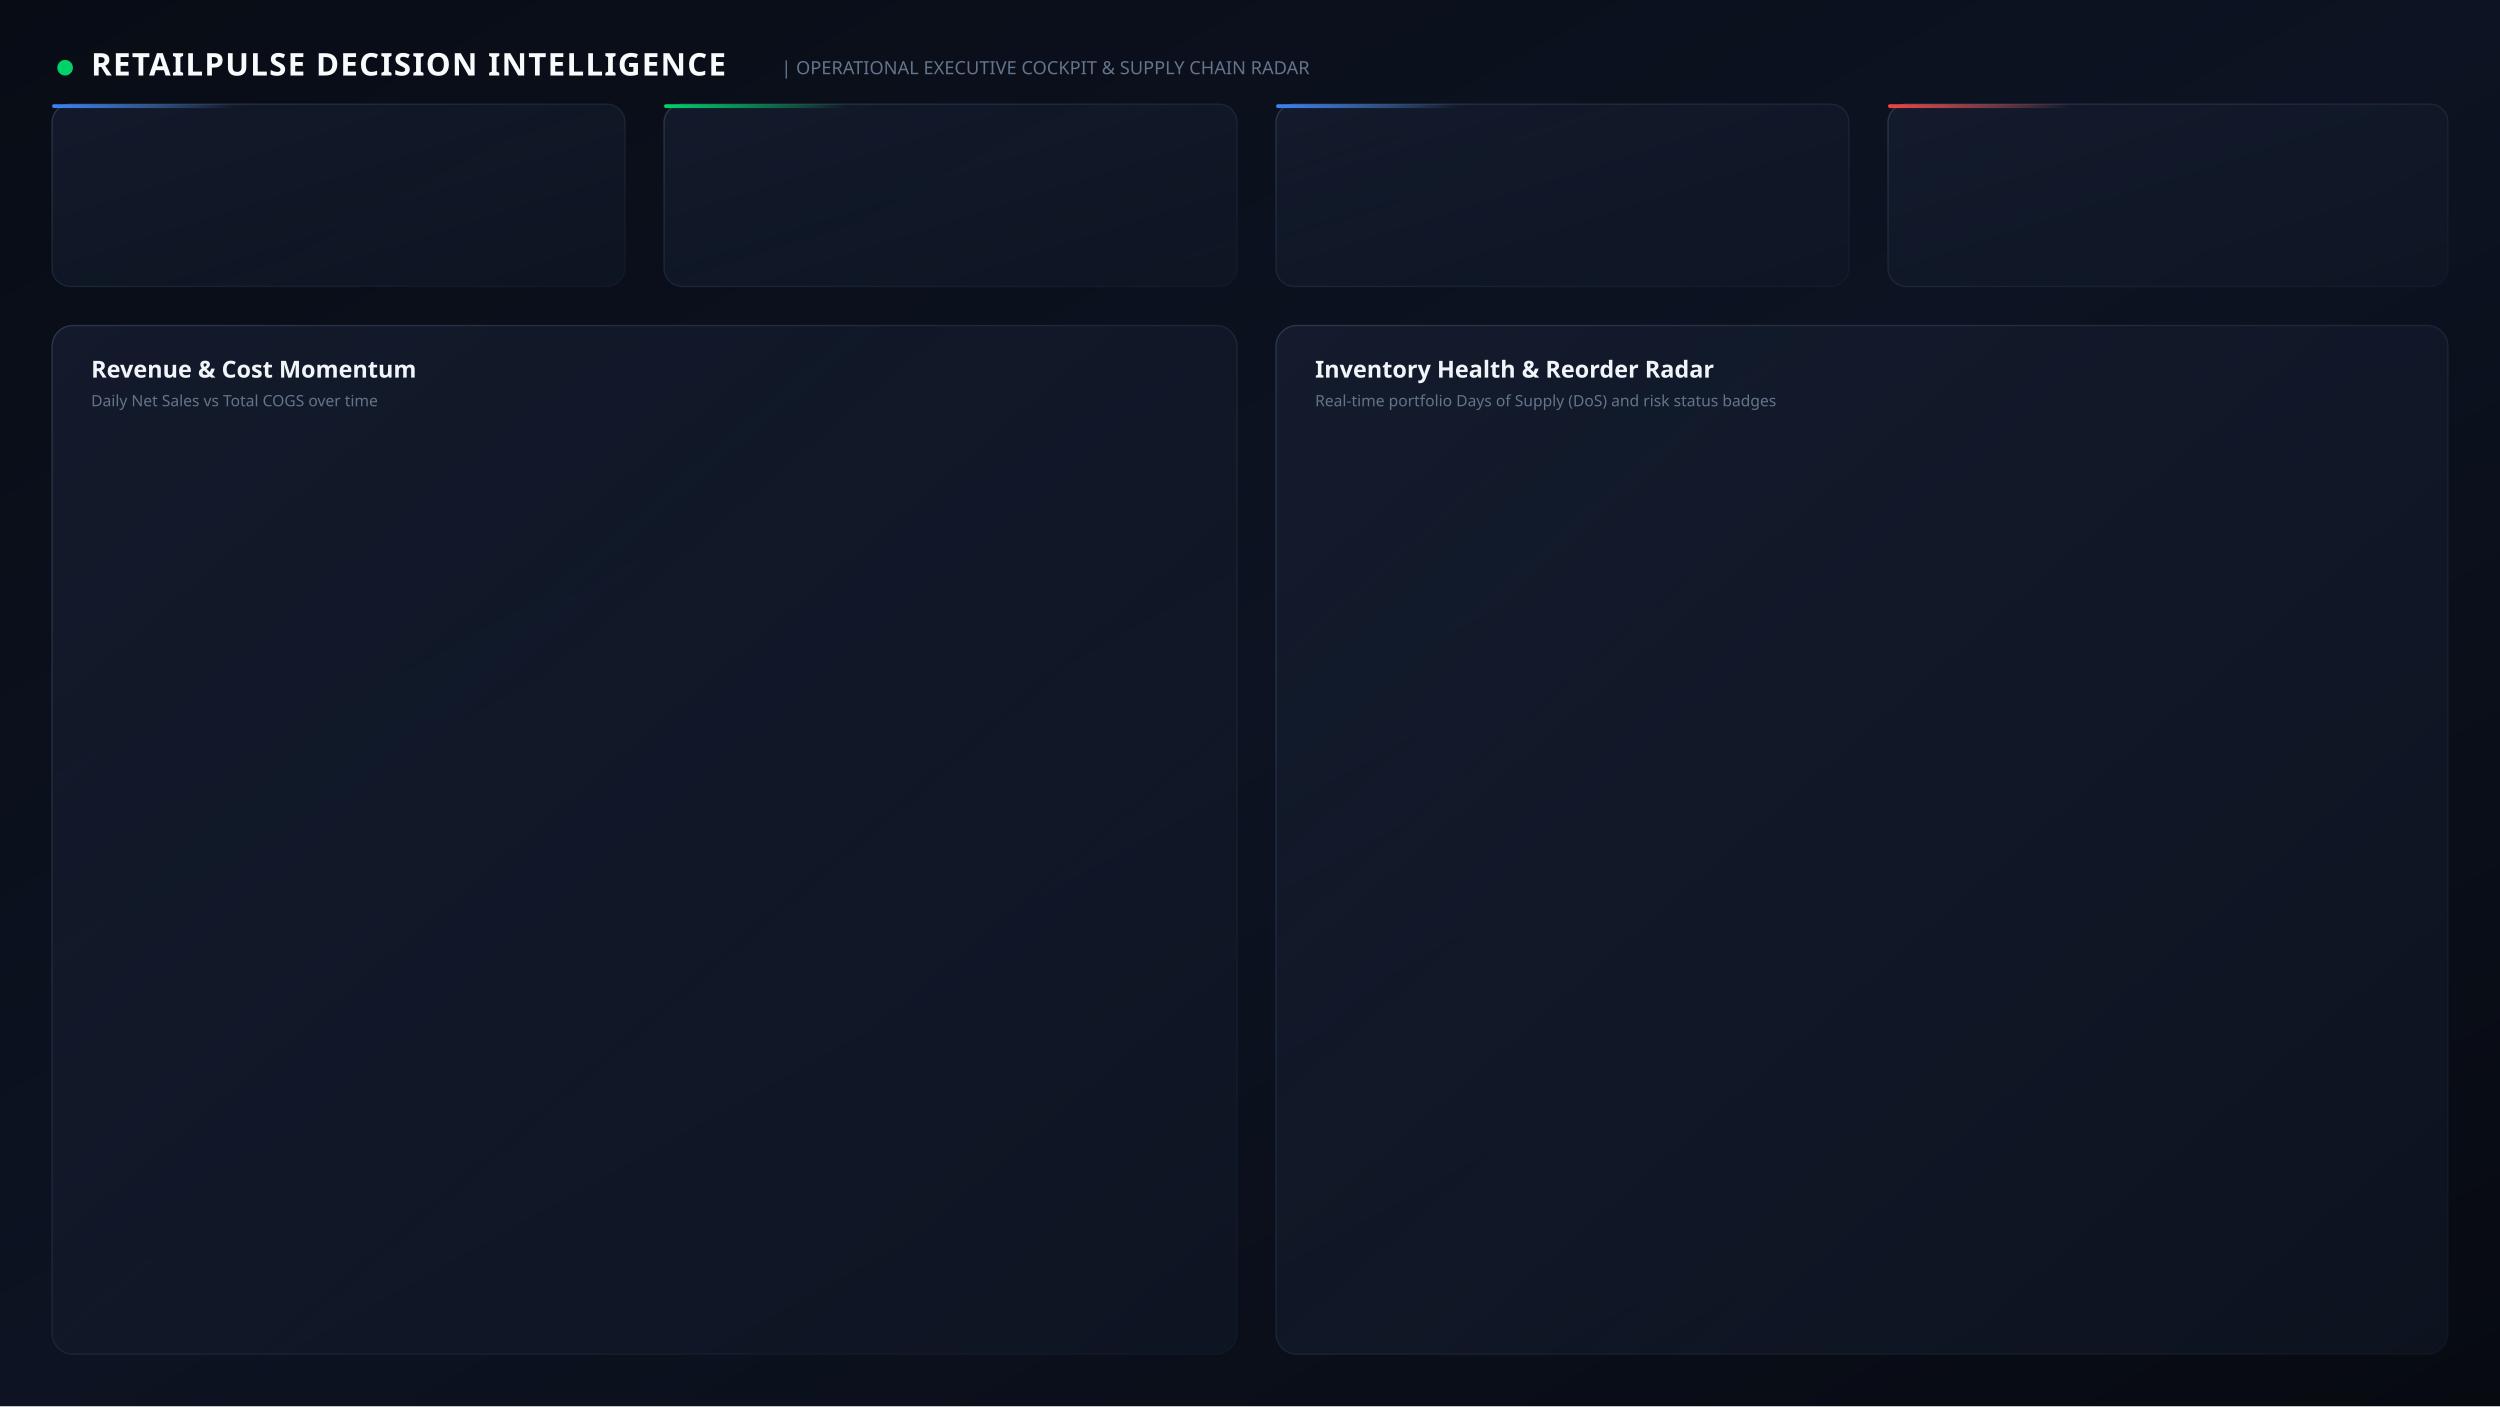
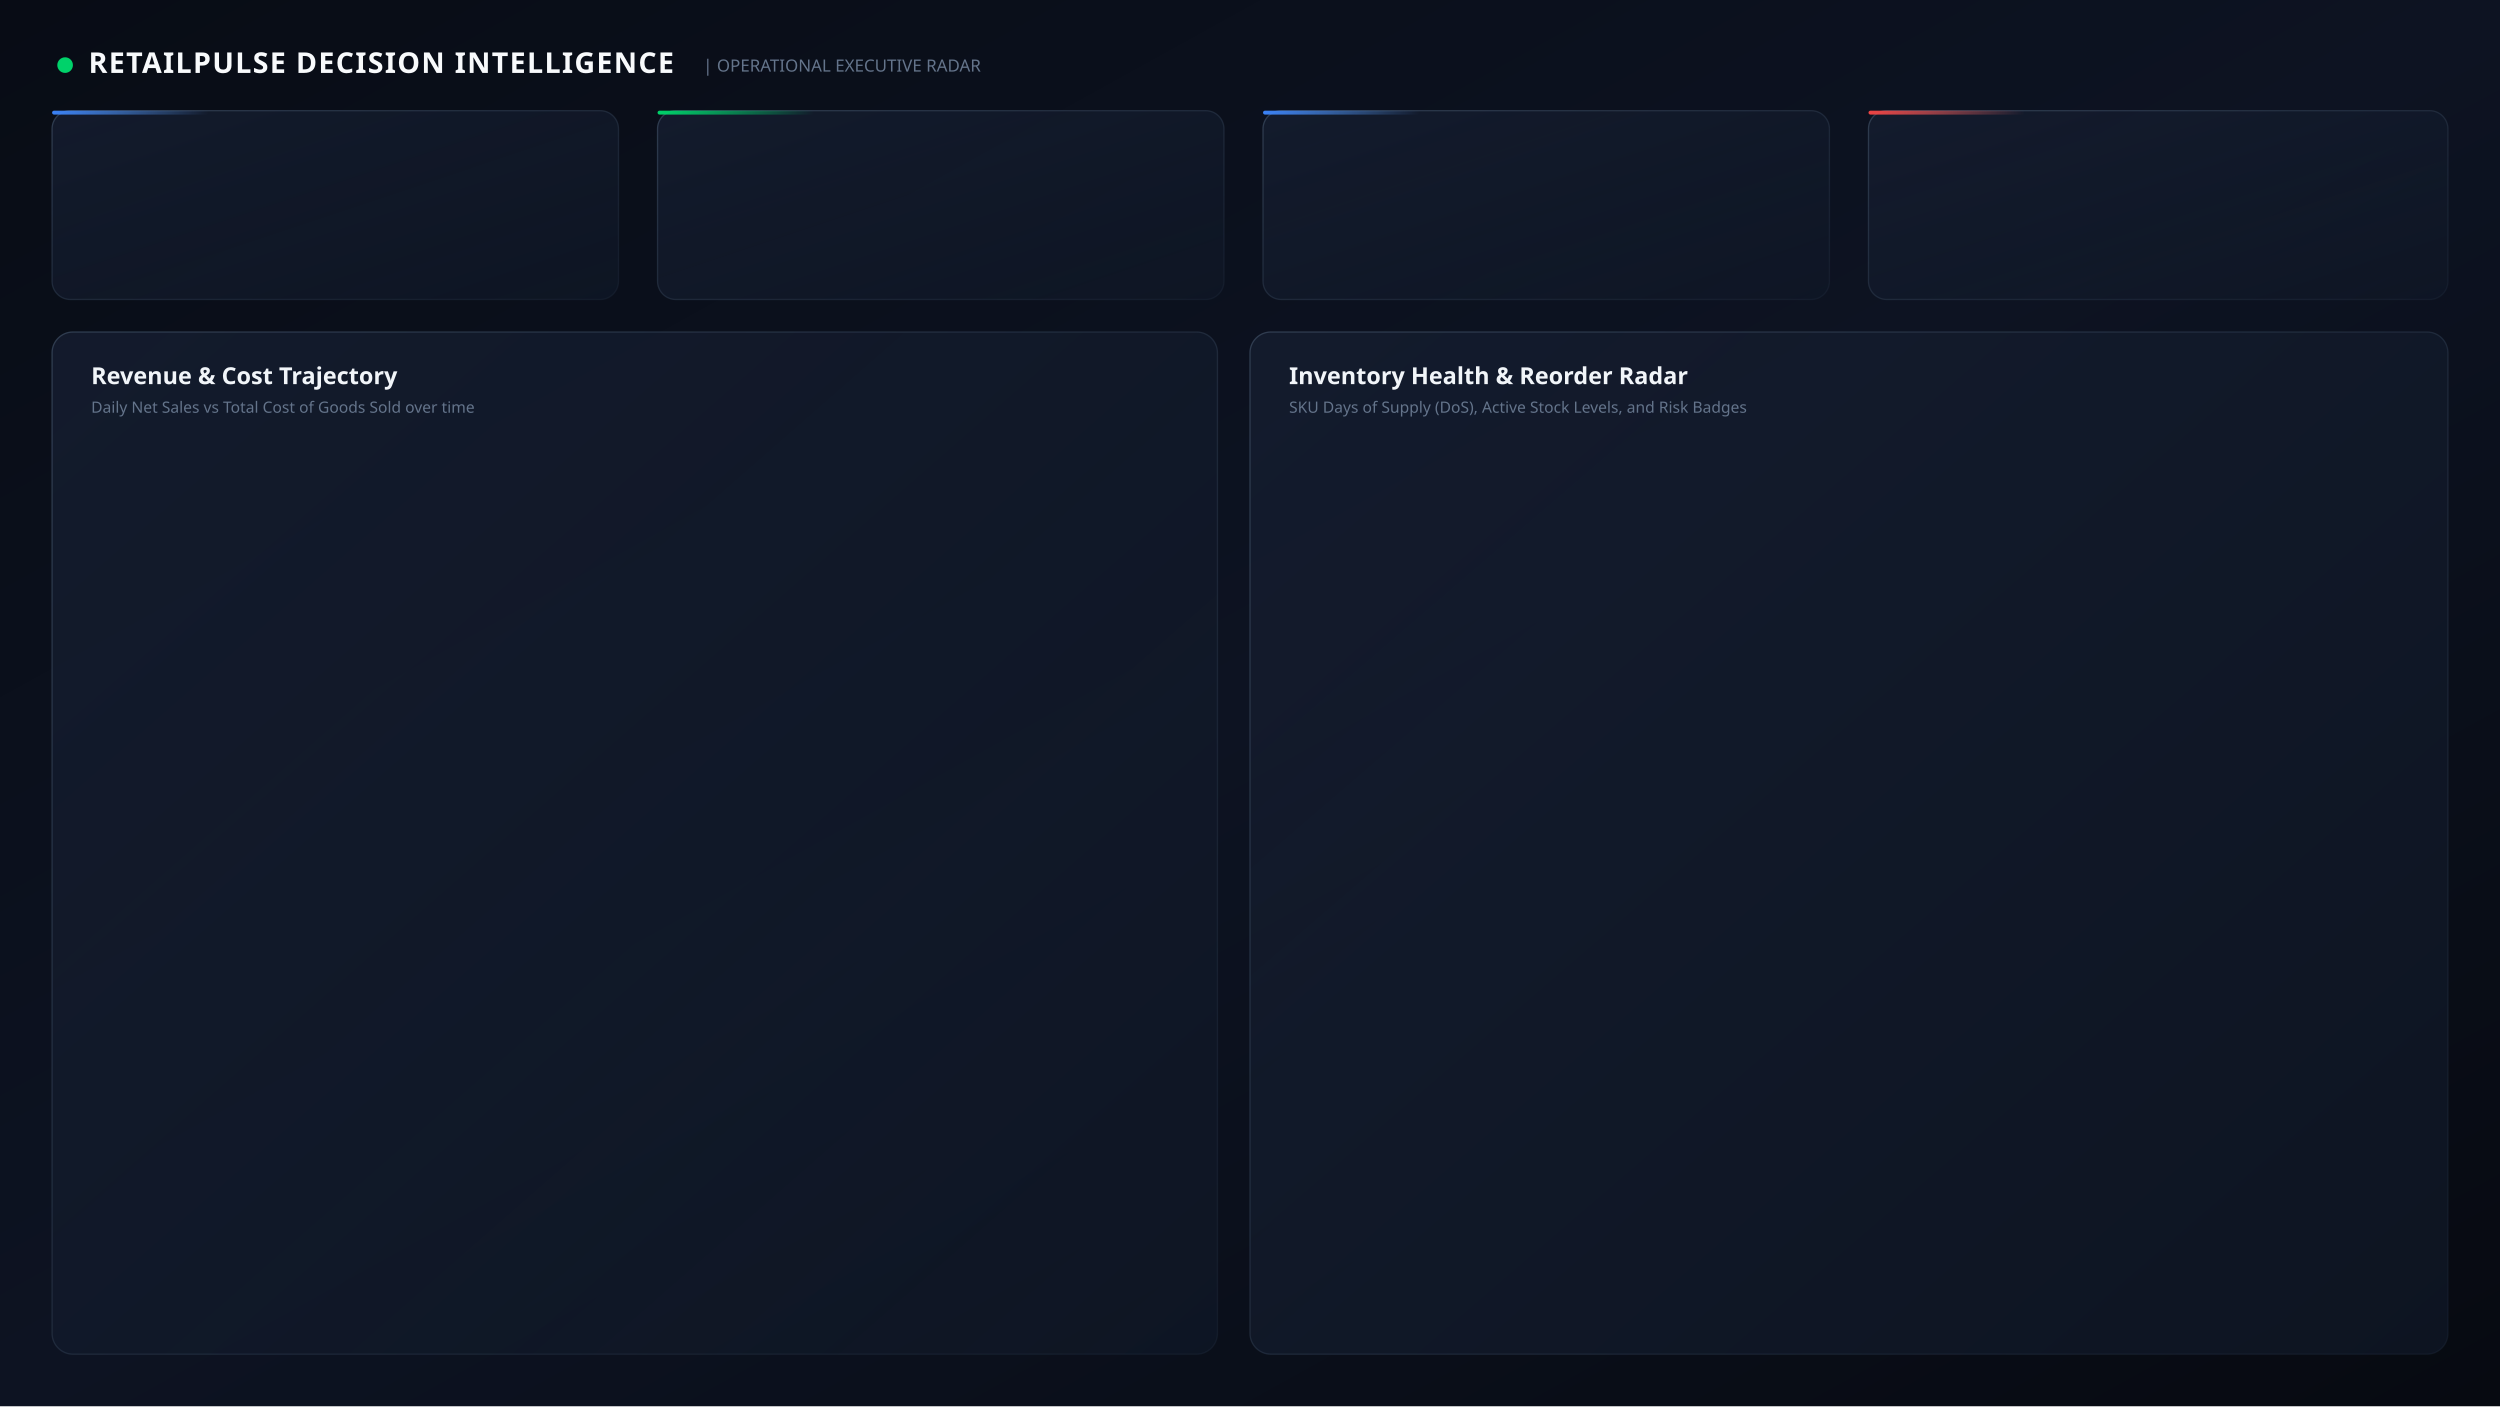
<svg xmlns="http://www.w3.org/2000/svg" width="1920" height="1080" viewBox="0 0 1920 1080" fill="none">
  <defs>
    <linearGradient id="bg" x1="0%" y1="0%" x2="100%" y2="100%">
      <stop offset="0%" stop-color="#080C15" />
      <stop offset="50%" stop-color="#0D1322" />
      <stop offset="100%" stop-color="#070A11" />
    </linearGradient>
    <linearGradient id="cardBg" x1="0%" y1="0%" x2="100%" y2="100%">
-       <stop offset="0%" stop-color="#141C2E" stop-opacity="0.85" />
-       <stop offset="100%" stop-color="#0F1726" stop-opacity="0.65" />
+       <stop offset="0%" stop-color="#141C2E" stop-opacity="0.9" />
+       <stop offset="100%" stop-color="#0F1726" stop-opacity="0.75" />
    </linearGradient>
    <linearGradient id="borderStroke" x1="0%" y1="0%" x2="100%" y2="100%">
-       <stop offset="0%" stop-color="#334155" stop-opacity="0.8" />
-       <stop offset="100%" stop-color="#1E293B" stop-opacity="0.3" />
+       <stop offset="0%" stop-color="#334155" stop-opacity="0.9" />
+       <stop offset="100%" stop-color="#1E293B" stop-opacity="0.4" />
    </linearGradient>
    <linearGradient id="neonGreen" x1="0%" y1="0%" x2="100%" y2="0%">
      <stop offset="0%" stop-color="#00D26A" />
      <stop offset="100%" stop-color="#00F078" stop-opacity="0" />
    </linearGradient>
    <linearGradient id="neonBlue" x1="0%" y1="0%" x2="100%" y2="0%">
      <stop offset="0%" stop-color="#3B82F6" />
      <stop offset="100%" stop-color="#60A5FA" stop-opacity="0" />
    </linearGradient>
    <linearGradient id="neonRed" x1="0%" y1="0%" x2="100%" y2="0%">
      <stop offset="0%" stop-color="#EF4444" />
      <stop offset="100%" stop-color="#F87171" stop-opacity="0" />
    </linearGradient>
  </defs>
  <rect width="1920" height="1080" fill="url(#bg)" />
  <g transform="translate(40, 30)">
-     <circle cx="10" cy="22" r="6" fill="#00D26A" />
-     <text x="30" y="28" font-family="Segoe UI, -apple-system, sans-serif" font-size="24" font-weight="800" fill="#F8FAFC" letter-spacing="1">RETAILPULSE DECISION INTELLIGENCE</text>
-     <text x="560" y="27" font-family="Segoe UI, sans-serif" font-size="14" font-weight="500" fill="#64748B">|  OPERATIONAL EXECUTIVE COCKPIT &amp; SUPPLY CHAIN RADAR</text>
+     <circle cx="10" cy="20" r="6" fill="#00D26A" />
+     <text x="28" y="26" font-family="Segoe UI, sans-serif" font-size="22" font-weight="800" fill="#F8FAFC" letter-spacing="1">RETAILPULSE DECISION INTELLIGENCE</text>
+     <text x="500" y="25" font-family="Segoe UI, sans-serif" font-size="13" font-weight="500" fill="#64748B">|  OPERATIONAL EXECUTIVE RADAR</text>
  </g>
-   <rect x="40" y="80" width="440" height="140" rx="14" fill="url(#cardBg)" stroke="url(#borderStroke)" stroke-width="1" />
-   <rect x="40" y="80" width="140" height="3" rx="1.5" fill="url(#neonBlue)" />
-   <rect x="510" y="80" width="440" height="140" rx="14" fill="url(#cardBg)" stroke="url(#borderStroke)" stroke-width="1" />
-   <rect x="510" y="80" width="140" height="3" rx="1.5" fill="url(#neonGreen)" />
-   <rect x="980" y="80" width="440" height="140" rx="14" fill="url(#cardBg)" stroke="url(#borderStroke)" stroke-width="1" />
-   <rect x="980" y="80" width="140" height="3" rx="1.5" fill="url(#neonBlue)" />
-   <rect x="1450" y="80" width="430" height="140" rx="14" fill="url(#cardBg)" stroke="url(#borderStroke)" stroke-width="1" />
-   <rect x="1450" y="80" width="140" height="3" rx="1.5" fill="url(#neonRed)" />
-   <rect x="40" y="250" width="910" height="790" rx="16" fill="url(#cardBg)" stroke="url(#borderStroke)" stroke-width="1" />
-   <g transform="translate(70, 290)">
-     <text x="0" y="0" font-family="Segoe UI, sans-serif" font-size="18" font-weight="700" fill="#F1F5F9">Revenue &amp; Cost Momentum</text>
-     <text x="0" y="22" font-family="Segoe UI, sans-serif" font-size="12" font-weight="500" fill="#64748B">Daily Net Sales vs Total COGS over time</text>
+   <rect x="40" y="85" width="435" height="145" rx="14" fill="url(#cardBg)" stroke="url(#borderStroke)" stroke-width="1" />
+   <rect x="40" y="85" width="120" height="3" rx="1.5" fill="url(#neonBlue)" />
+   <rect x="505" y="85" width="435" height="145" rx="14" fill="url(#cardBg)" stroke="url(#borderStroke)" stroke-width="1" />
+   <rect x="505" y="85" width="120" height="3" rx="1.5" fill="url(#neonGreen)" />
+   <rect x="970" y="85" width="435" height="145" rx="14" fill="url(#cardBg)" stroke="url(#borderStroke)" stroke-width="1" />
+   <rect x="970" y="85" width="120" height="3" rx="1.5" fill="url(#neonBlue)" />
+   <rect x="1435" y="85" width="445" height="145" rx="14" fill="url(#cardBg)" stroke="url(#borderStroke)" stroke-width="1" />
+   <rect x="1435" y="85" width="120" height="3" rx="1.5" fill="url(#neonRed)" />
+   <rect x="40" y="255" width="895" height="785" rx="16" fill="url(#cardBg)" stroke="url(#borderStroke)" stroke-width="1" />
+   <g transform="translate(70, 295)">
+     <text x="0" y="0" font-family="Segoe UI, sans-serif" font-size="18" font-weight="700" fill="#F1F5F9">Revenue &amp; Cost Trajectory</text>
+     <text x="0" y="22" font-family="Segoe UI, sans-serif" font-size="12" font-weight="500" fill="#64748B">Daily Net Sales vs Total Cost of Goods Sold over time</text>
  </g>
-   <rect x="980" y="250" width="900" height="790" rx="16" fill="url(#cardBg)" stroke="url(#borderStroke)" stroke-width="1" />
-   <g transform="translate(1010, 290)">
+   <rect x="960" y="255" width="920" height="785" rx="16" fill="url(#cardBg)" stroke="url(#borderStroke)" stroke-width="1" />
+   <g transform="translate(990, 295)">
    <text x="0" y="0" font-family="Segoe UI, sans-serif" font-size="18" font-weight="700" fill="#F1F5F9">Inventory Health &amp; Reorder Radar</text>
-     <text x="0" y="22" font-family="Segoe UI, sans-serif" font-size="12" font-weight="500" fill="#64748B">Real-time portfolio Days of Supply (DoS) and risk status badges</text>
+     <text x="0" y="22" font-family="Segoe UI, sans-serif" font-size="12" font-weight="500" fill="#64748B">SKU Days of Supply (DoS), Active Stock Levels, and Risk Badges</text>
  </g>
</svg>
